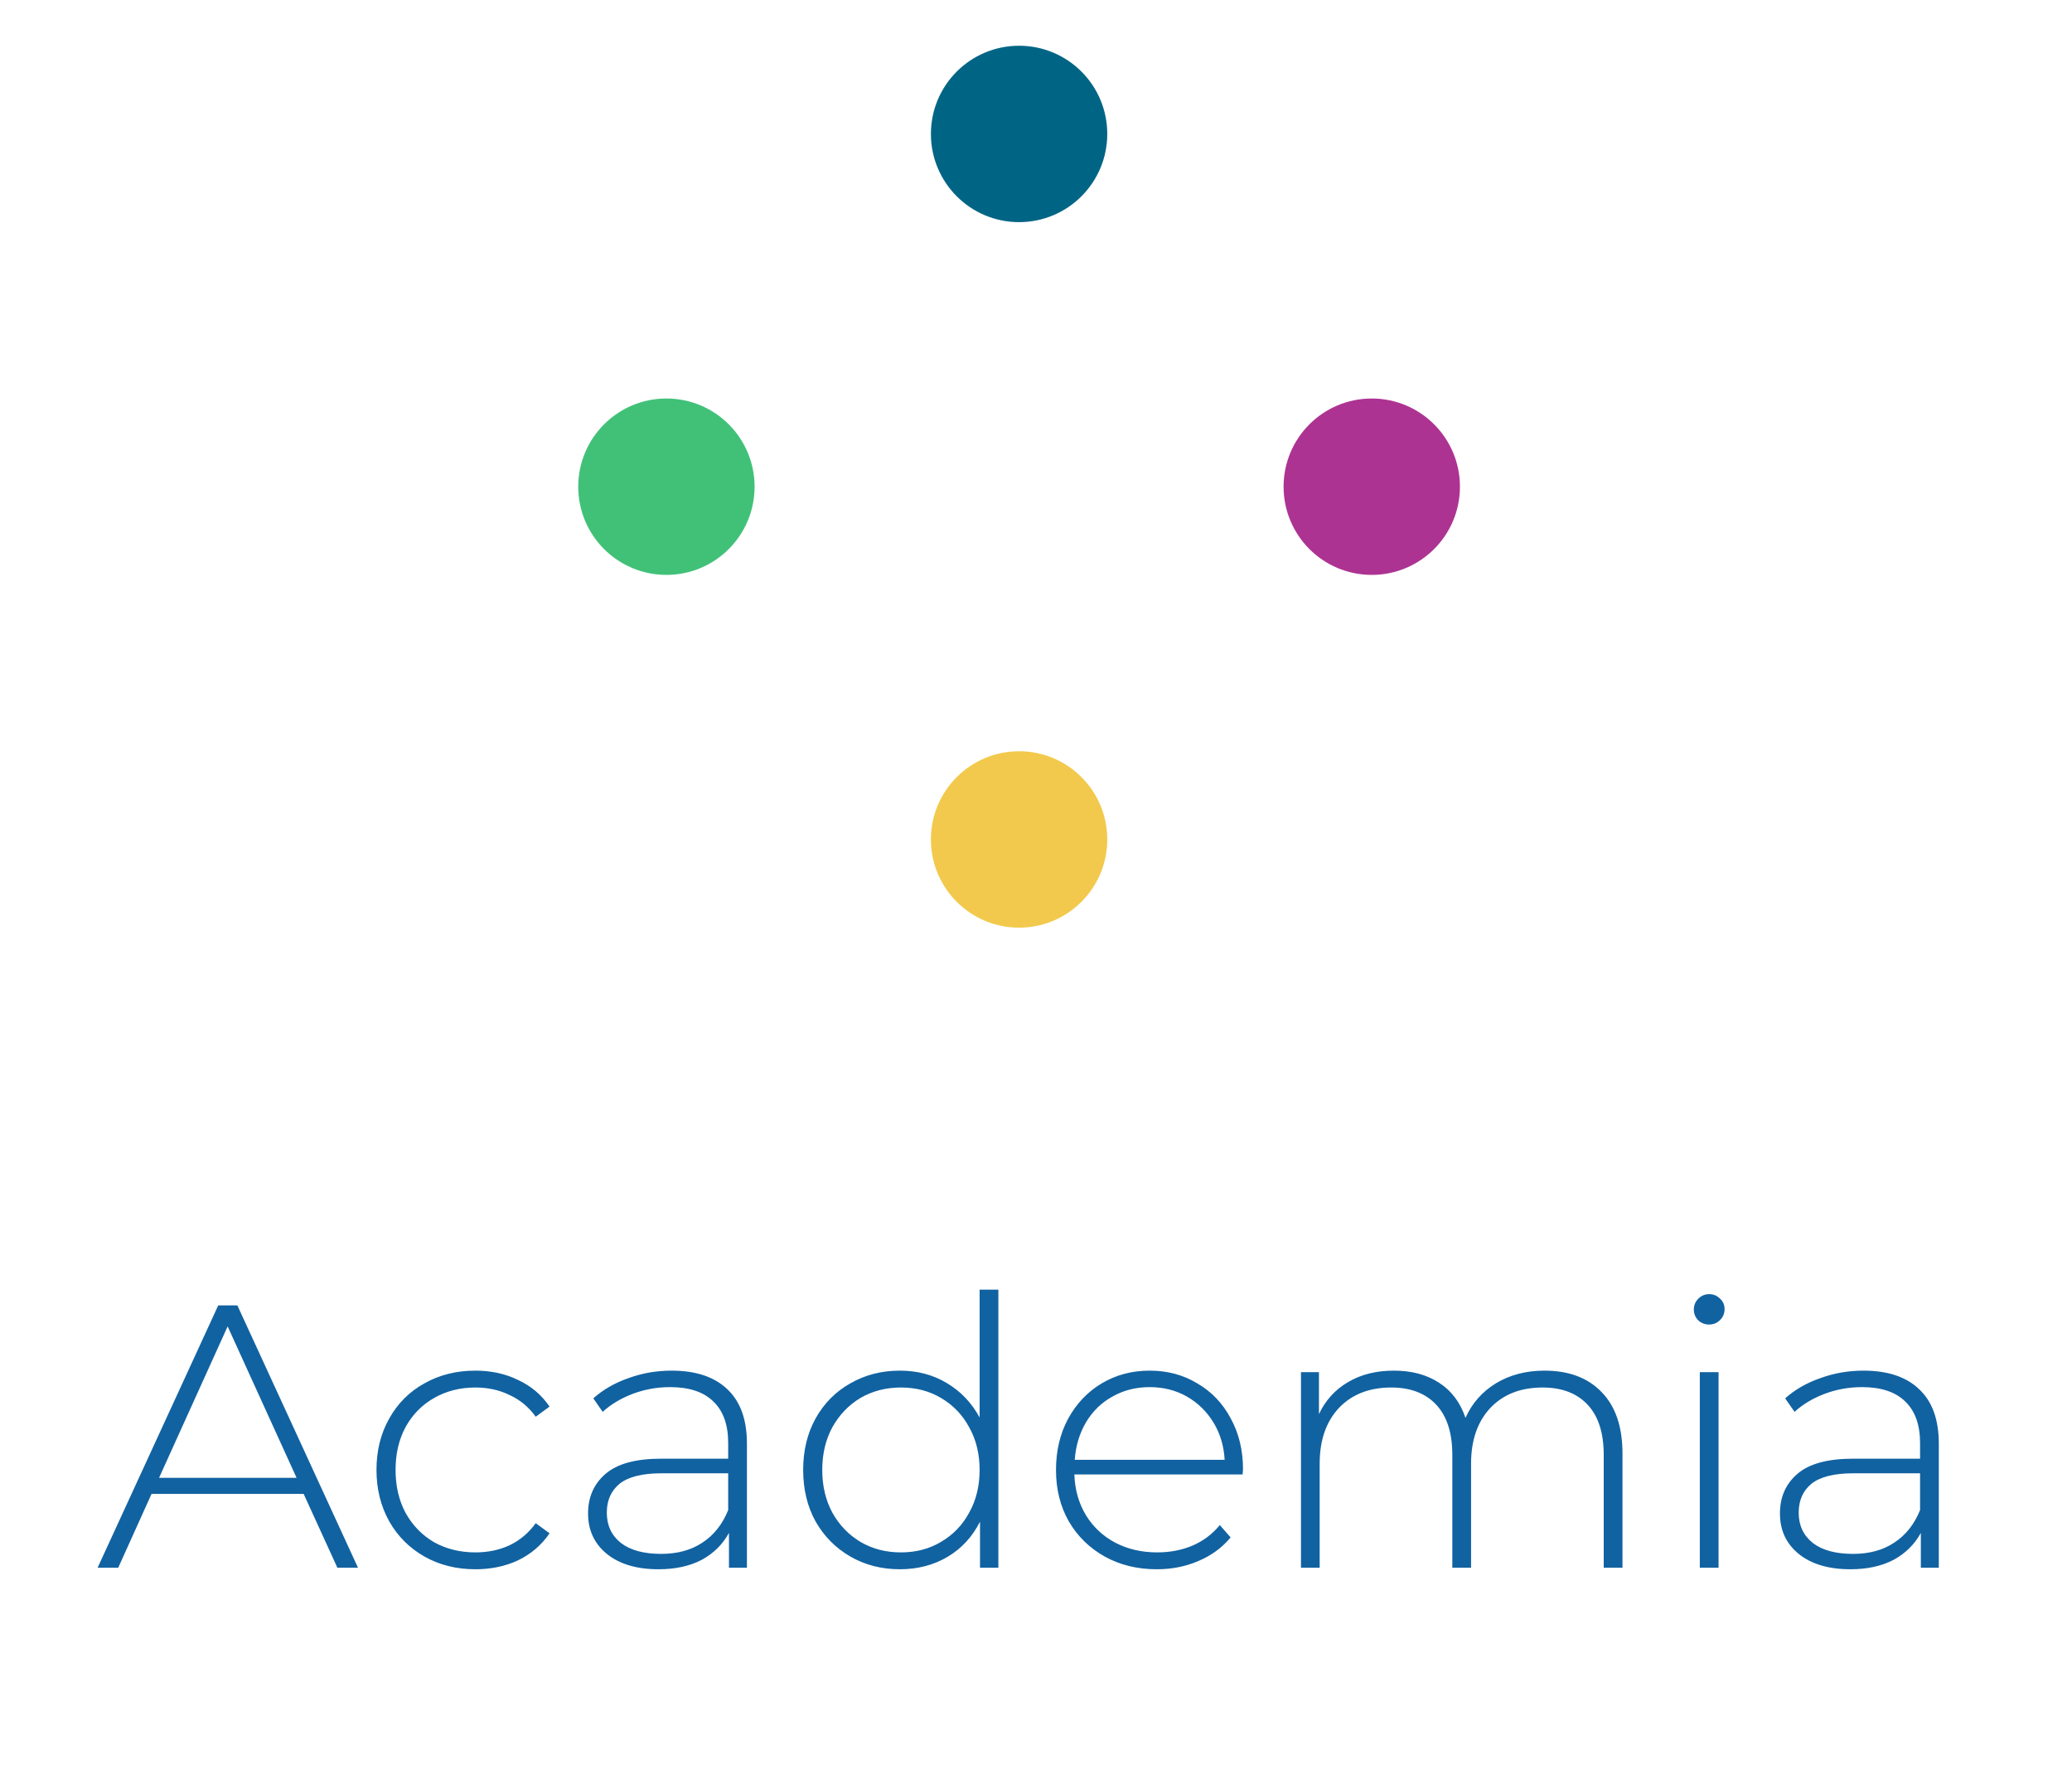
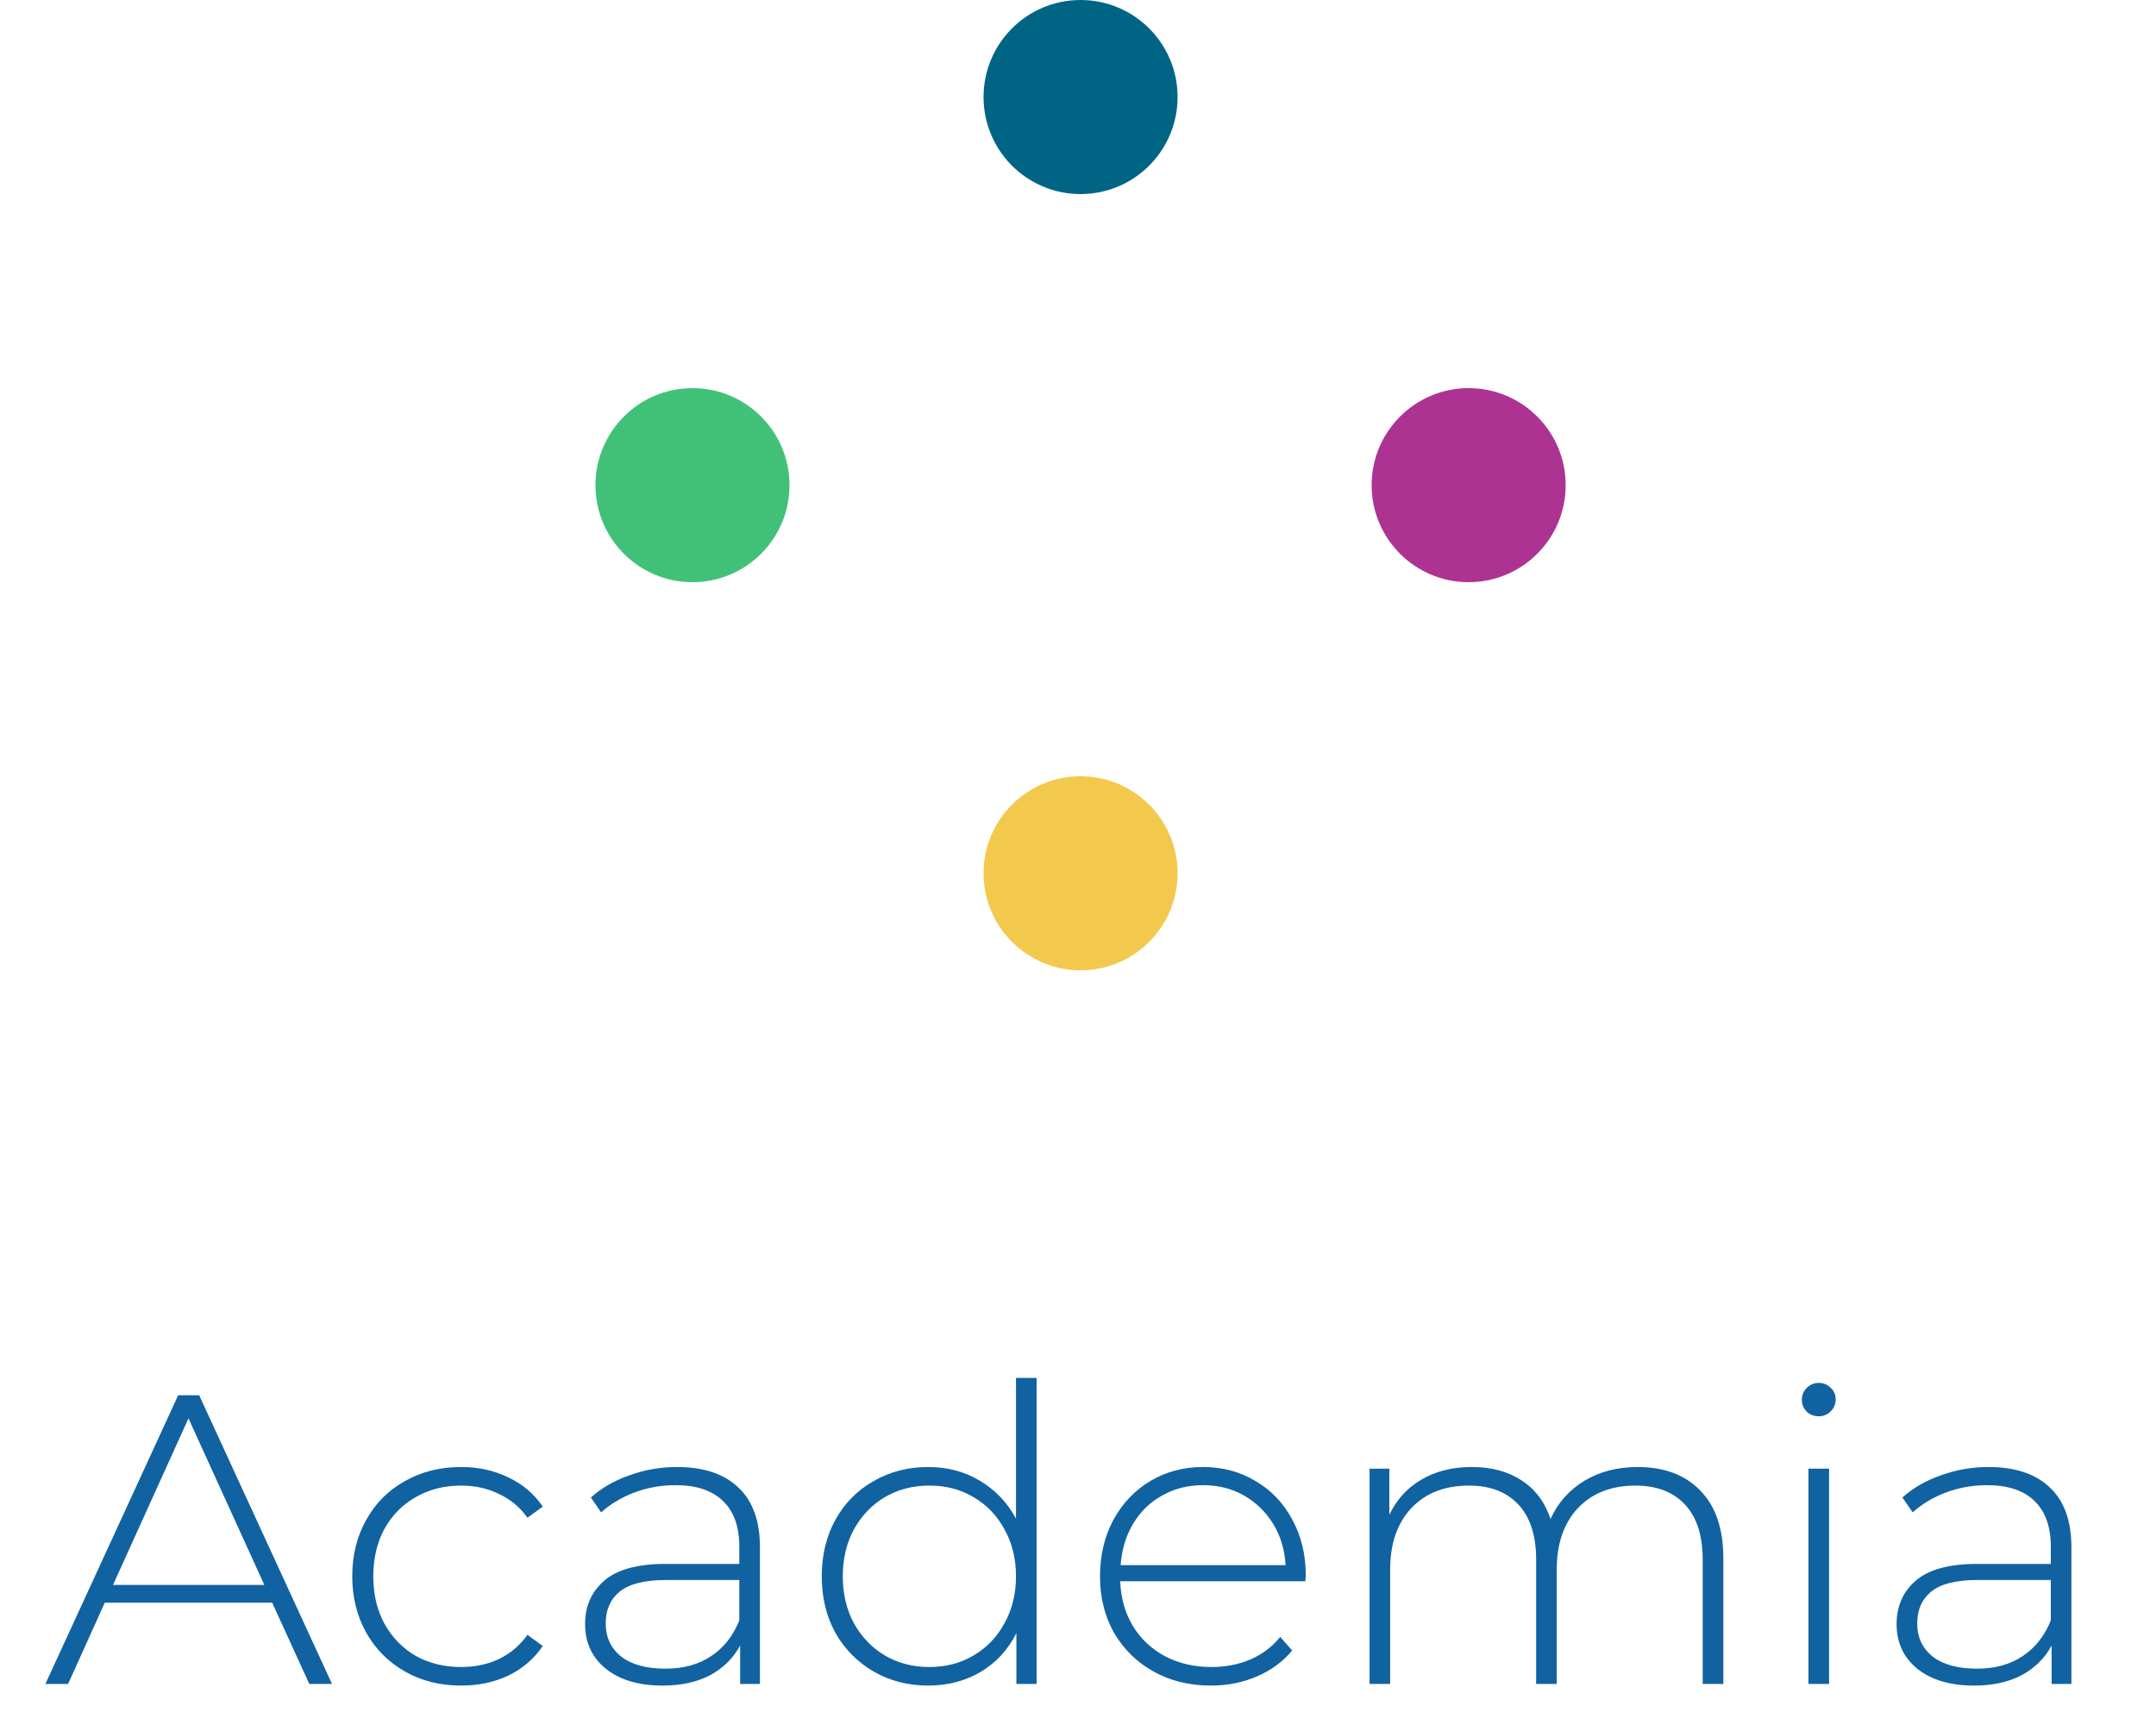
- <svg xmlns="http://www.w3.org/2000/svg" width="43" height="37" viewBox="0 0 43 37" fill="none">
-   <path d="M6.302 30.996H3.145L2.453 32.528H2.025L4.529 27.084H4.926L7.43 32.528H7.002L6.302 30.996ZM6.155 30.662L4.724 27.52L3.301 30.662H6.155ZM9.866 32.559C9.472 32.559 9.119 32.471 8.808 32.295C8.497 32.118 8.253 31.875 8.077 31.564C7.901 31.248 7.813 30.892 7.813 30.498C7.813 30.099 7.901 29.744 8.077 29.433C8.253 29.117 8.497 28.873 8.808 28.702C9.119 28.526 9.472 28.438 9.866 28.438C10.192 28.438 10.488 28.502 10.752 28.632C11.022 28.756 11.239 28.941 11.405 29.184L11.118 29.394C10.972 29.192 10.791 29.042 10.573 28.943C10.361 28.839 10.125 28.788 9.866 28.788C9.549 28.788 9.264 28.86 9.01 29.005C8.761 29.145 8.564 29.345 8.419 29.604C8.279 29.863 8.209 30.161 8.209 30.498C8.209 30.835 8.279 31.134 8.419 31.393C8.564 31.652 8.761 31.854 9.01 31.999C9.264 32.139 9.549 32.209 9.866 32.209C10.125 32.209 10.361 32.16 10.573 32.062C10.791 31.958 10.972 31.805 11.118 31.603L11.405 31.813C11.239 32.056 11.022 32.243 10.752 32.373C10.488 32.497 10.192 32.559 9.866 32.559ZM13.938 28.438C14.441 28.438 14.827 28.567 15.097 28.826C15.366 29.081 15.501 29.456 15.501 29.954V32.528H15.128V31.805C14.998 32.043 14.809 32.23 14.56 32.365C14.311 32.494 14.013 32.559 13.666 32.559C13.215 32.559 12.857 32.453 12.593 32.24C12.334 32.028 12.204 31.748 12.204 31.401C12.204 31.064 12.323 30.791 12.562 30.584C12.805 30.371 13.191 30.265 13.72 30.265H15.112V29.939C15.112 29.56 15.009 29.272 14.801 29.075C14.599 28.878 14.301 28.78 13.907 28.78C13.637 28.78 13.378 28.826 13.129 28.92C12.886 29.013 12.678 29.137 12.507 29.293L12.313 29.013C12.515 28.832 12.759 28.692 13.044 28.593C13.329 28.489 13.627 28.438 13.938 28.438ZM13.72 32.24C14.057 32.24 14.342 32.163 14.576 32.007C14.814 31.852 14.993 31.626 15.112 31.331V30.568H13.728C13.329 30.568 13.039 30.641 12.857 30.786C12.681 30.931 12.593 31.131 12.593 31.385C12.593 31.649 12.691 31.859 12.888 32.015C13.085 32.165 13.363 32.24 13.72 32.24ZM20.719 26.758V32.528H20.338V31.572C20.177 31.888 19.952 32.132 19.662 32.303C19.371 32.474 19.042 32.559 18.674 32.559C18.295 32.559 17.953 32.471 17.647 32.295C17.341 32.118 17.1 31.875 16.924 31.564C16.753 31.253 16.668 30.898 16.668 30.498C16.668 30.099 16.753 29.744 16.924 29.433C17.1 29.117 17.341 28.873 17.647 28.702C17.953 28.526 18.295 28.438 18.674 28.438C19.037 28.438 19.361 28.523 19.646 28.694C19.936 28.865 20.164 29.104 20.33 29.41V26.758H20.719ZM18.697 32.209C19.008 32.209 19.286 32.137 19.529 31.991C19.778 31.846 19.973 31.644 20.113 31.385C20.258 31.126 20.33 30.83 20.33 30.498C20.33 30.167 20.258 29.871 20.113 29.612C19.973 29.353 19.778 29.151 19.529 29.005C19.286 28.86 19.008 28.788 18.697 28.788C18.386 28.788 18.106 28.86 17.857 29.005C17.614 29.151 17.419 29.353 17.274 29.612C17.134 29.871 17.064 30.167 17.064 30.498C17.064 30.83 17.134 31.126 17.274 31.385C17.419 31.644 17.614 31.846 17.857 31.991C18.106 32.137 18.386 32.209 18.697 32.209ZM25.788 30.592H22.296C22.307 30.908 22.387 31.191 22.537 31.439C22.688 31.683 22.89 31.872 23.144 32.007C23.403 32.142 23.694 32.209 24.015 32.209C24.279 32.209 24.523 32.163 24.746 32.069C24.974 31.971 25.163 31.828 25.314 31.642L25.539 31.898C25.363 32.111 25.14 32.274 24.87 32.388C24.606 32.502 24.318 32.559 24.007 32.559C23.603 32.559 23.242 32.471 22.926 32.295C22.61 32.118 22.361 31.875 22.18 31.564C22.003 31.253 21.915 30.898 21.915 30.498C21.915 30.104 21.998 29.752 22.164 29.441C22.335 29.125 22.569 28.878 22.864 28.702C23.16 28.526 23.491 28.438 23.859 28.438C24.227 28.438 24.557 28.526 24.847 28.702C25.142 28.873 25.373 29.114 25.539 29.425C25.71 29.736 25.796 30.089 25.796 30.483L25.788 30.592ZM23.859 28.78C23.574 28.78 23.318 28.845 23.09 28.974C22.861 29.099 22.677 29.277 22.537 29.511C22.403 29.739 22.325 29.998 22.304 30.288H25.415C25.399 29.998 25.321 29.739 25.181 29.511C25.041 29.283 24.857 29.104 24.629 28.974C24.401 28.845 24.145 28.78 23.859 28.78ZM32.053 28.438C32.556 28.438 32.95 28.585 33.236 28.881C33.526 29.176 33.671 29.602 33.671 30.156V32.528H33.282V30.187C33.282 29.731 33.171 29.384 32.948 29.145C32.725 28.907 32.414 28.788 32.014 28.788C31.558 28.788 31.195 28.93 30.926 29.215C30.661 29.5 30.529 29.884 30.529 30.366V32.528H30.14V30.187C30.14 29.731 30.029 29.384 29.806 29.145C29.583 28.907 29.272 28.788 28.873 28.788C28.417 28.788 28.054 28.93 27.784 29.215C27.52 29.5 27.387 29.884 27.387 30.366V32.528H26.999V28.469H27.372V29.34C27.507 29.055 27.706 28.834 27.971 28.679C28.24 28.518 28.559 28.438 28.927 28.438C29.295 28.438 29.606 28.521 29.86 28.686C30.12 28.852 30.304 29.096 30.413 29.418C30.547 29.117 30.757 28.878 31.043 28.702C31.333 28.526 31.67 28.438 32.053 28.438ZM35.276 28.469H35.665V32.528H35.276V28.469ZM35.471 27.481C35.383 27.481 35.308 27.453 35.245 27.396C35.183 27.333 35.152 27.258 35.152 27.17C35.152 27.082 35.183 27.007 35.245 26.945C35.308 26.882 35.383 26.851 35.471 26.851C35.559 26.851 35.634 26.882 35.696 26.945C35.759 27.002 35.79 27.074 35.79 27.162C35.79 27.25 35.759 27.326 35.696 27.388C35.634 27.45 35.559 27.481 35.471 27.481ZM38.673 28.438C39.176 28.438 39.562 28.567 39.831 28.826C40.101 29.081 40.236 29.456 40.236 29.954V32.528H39.863V31.805C39.733 32.043 39.544 32.23 39.295 32.365C39.046 32.494 38.748 32.559 38.401 32.559C37.95 32.559 37.592 32.453 37.328 32.24C37.068 32.028 36.939 31.748 36.939 31.401C36.939 31.064 37.058 30.791 37.296 30.584C37.54 30.371 37.926 30.265 38.455 30.265H39.847V29.939C39.847 29.56 39.743 29.272 39.536 29.075C39.334 28.878 39.036 28.78 38.642 28.78C38.372 28.78 38.113 28.826 37.864 28.92C37.62 29.013 37.413 29.137 37.242 29.293L37.047 29.013C37.25 28.832 37.493 28.692 37.779 28.593C38.064 28.489 38.362 28.438 38.673 28.438ZM38.455 32.24C38.792 32.24 39.077 32.163 39.31 32.007C39.549 31.852 39.728 31.626 39.847 31.331V30.568H38.463C38.064 30.568 37.773 30.641 37.592 30.786C37.416 30.931 37.328 31.131 37.328 31.385C37.328 31.649 37.426 31.859 37.623 32.015C37.82 32.165 38.097 32.24 38.455 32.24Z" fill="#1162A1" />
-   <circle cx="21.149" cy="17.417" r="1.83" fill="#F2C94C" />
-   <circle cx="13.83" cy="10.098" r="1.83" fill="#41C178" />
-   <circle cx="28.468" cy="10.098" r="1.83" fill="#AD3392" />
-   <circle cx="21.149" cy="2.779" r="1.83" fill="#006585" />
+ <svg xmlns="http://www.w3.org/2000/svg" width="105" height="84" viewBox="0 0 105 84" fill="none">
+   <path d="M13.256 78.044H5.103L3.316 82H2.211L8.677 67.943H9.701L16.168 82H15.063L13.256 78.044ZM12.874 77.18L9.179 69.068L5.504 77.18H12.874ZM22.457 82.08C21.439 82.08 20.529 81.853 19.726 81.398C18.923 80.942 18.293 80.313 17.838 79.51C17.383 78.693 17.155 77.776 17.155 76.759C17.155 75.728 17.383 74.811 17.838 74.008C18.293 73.191 18.923 72.562 19.726 72.12C20.529 71.665 21.439 71.437 22.457 71.437C23.3 71.437 24.063 71.605 24.746 71.939C25.442 72.261 26.005 72.736 26.433 73.365L25.69 73.907C25.315 73.385 24.846 72.997 24.284 72.743C23.735 72.475 23.126 72.341 22.457 72.341C21.64 72.341 20.904 72.528 20.248 72.903C19.605 73.265 19.097 73.78 18.722 74.45C18.36 75.119 18.18 75.889 18.18 76.759C18.18 77.629 18.36 78.399 18.722 79.068C19.097 79.737 19.605 80.26 20.248 80.635C20.904 80.996 21.64 81.177 22.457 81.177C23.126 81.177 23.735 81.049 24.284 80.795C24.846 80.527 25.315 80.132 25.69 79.61L26.433 80.153C26.005 80.782 25.442 81.264 24.746 81.598C24.063 81.92 23.3 82.08 22.457 82.08ZM32.973 71.437C34.272 71.437 35.269 71.772 35.965 72.441C36.661 73.097 37.01 74.068 37.01 75.353V82H36.046V80.132C35.711 80.748 35.222 81.23 34.58 81.578C33.937 81.913 33.167 82.08 32.27 82.08C31.106 82.08 30.182 81.806 29.499 81.257C28.83 80.708 28.495 79.985 28.495 79.088C28.495 78.218 28.803 77.515 29.419 76.98C30.048 76.431 31.045 76.156 32.411 76.156H36.005V75.313C36.005 74.336 35.738 73.593 35.202 73.084C34.68 72.575 33.91 72.321 32.893 72.321C32.197 72.321 31.527 72.441 30.885 72.682C30.256 72.923 29.72 73.245 29.278 73.646L28.776 72.923C29.298 72.455 29.927 72.093 30.664 71.839C31.4 71.571 32.17 71.437 32.973 71.437ZM32.411 81.257C33.281 81.257 34.017 81.056 34.62 80.655C35.236 80.253 35.697 79.671 36.005 78.907V76.939H32.431C31.4 76.939 30.65 77.127 30.182 77.502C29.727 77.877 29.499 78.392 29.499 79.048C29.499 79.731 29.753 80.273 30.262 80.675C30.771 81.063 31.487 81.257 32.411 81.257ZM50.484 67.1V82H49.5V79.53C49.085 80.347 48.502 80.976 47.753 81.418C47.003 81.859 46.153 82.08 45.202 82.08C44.225 82.08 43.341 81.853 42.552 81.398C41.762 80.942 41.139 80.313 40.684 79.51C40.242 78.707 40.021 77.79 40.021 76.759C40.021 75.728 40.242 74.811 40.684 74.008C41.139 73.191 41.762 72.562 42.552 72.12C43.341 71.665 44.225 71.437 45.202 71.437C46.139 71.437 46.976 71.658 47.712 72.1C48.462 72.542 49.051 73.158 49.48 73.947V67.1H50.484ZM45.263 81.177C46.066 81.177 46.782 80.989 47.411 80.614C48.054 80.24 48.556 79.717 48.917 79.048C49.292 78.379 49.48 77.616 49.48 76.759C49.48 75.902 49.292 75.139 48.917 74.47C48.556 73.8 48.054 73.278 47.411 72.903C46.782 72.528 46.066 72.341 45.263 72.341C44.459 72.341 43.736 72.528 43.094 72.903C42.465 73.278 41.962 73.8 41.588 74.47C41.226 75.139 41.045 75.902 41.045 76.759C41.045 77.616 41.226 78.379 41.588 79.048C41.962 79.717 42.465 80.24 43.094 80.614C43.736 80.989 44.459 81.177 45.263 81.177ZM63.573 77H54.556C54.583 77.816 54.791 78.546 55.179 79.189C55.567 79.818 56.089 80.306 56.745 80.655C57.414 81.003 58.164 81.177 58.994 81.177C59.677 81.177 60.306 81.056 60.882 80.815C61.471 80.561 61.959 80.193 62.348 79.711L62.93 80.373C62.475 80.922 61.899 81.344 61.203 81.638C60.52 81.933 59.777 82.08 58.974 82.08C57.93 82.08 56.999 81.853 56.183 81.398C55.366 80.942 54.724 80.313 54.255 79.51C53.8 78.707 53.572 77.79 53.572 76.759C53.572 75.741 53.786 74.831 54.215 74.028C54.657 73.211 55.259 72.575 56.022 72.12C56.785 71.665 57.642 71.437 58.593 71.437C59.543 71.437 60.393 71.665 61.143 72.12C61.906 72.562 62.502 73.184 62.93 73.988C63.372 74.791 63.593 75.701 63.593 76.719L63.573 77ZM58.593 72.321C57.856 72.321 57.194 72.488 56.605 72.823C56.015 73.144 55.54 73.606 55.179 74.209C54.831 74.797 54.63 75.467 54.576 76.217H62.609C62.569 75.467 62.368 74.797 62.006 74.209C61.645 73.619 61.17 73.158 60.581 72.823C59.992 72.488 59.329 72.321 58.593 72.321ZM79.752 71.437C81.05 71.437 82.068 71.819 82.804 72.582C83.554 73.345 83.929 74.443 83.929 75.875V82H82.924V75.956C82.924 74.778 82.637 73.88 82.061 73.265C81.485 72.649 80.682 72.341 79.651 72.341C78.473 72.341 77.536 72.709 76.84 73.445C76.157 74.182 75.816 75.172 75.816 76.417V82H74.812V75.956C74.812 74.778 74.524 73.88 73.948 73.265C73.373 72.649 72.569 72.341 71.538 72.341C70.36 72.341 69.423 72.709 68.727 73.445C68.044 74.182 67.703 75.172 67.703 76.417V82H66.699V71.518H67.663V73.767C68.011 73.03 68.526 72.461 69.209 72.06C69.905 71.645 70.728 71.437 71.679 71.437C72.629 71.437 73.433 71.651 74.089 72.08C74.758 72.508 75.233 73.138 75.514 73.968C75.863 73.191 76.405 72.575 77.141 72.12C77.891 71.665 78.761 71.437 79.752 71.437ZM88.074 71.518H89.078V82H88.074V71.518ZM88.576 68.967C88.349 68.967 88.155 68.894 87.994 68.746C87.833 68.586 87.753 68.392 87.753 68.164C87.753 67.936 87.833 67.742 87.994 67.582C88.155 67.421 88.349 67.341 88.576 67.341C88.804 67.341 88.998 67.421 89.159 67.582C89.319 67.729 89.4 67.916 89.4 68.144C89.4 68.372 89.319 68.566 89.159 68.726C88.998 68.887 88.804 68.967 88.576 68.967ZM96.845 71.437C98.143 71.437 99.141 71.772 99.837 72.441C100.533 73.097 100.881 74.068 100.881 75.353V82H99.917V80.132C99.582 80.748 99.094 81.23 98.451 81.578C97.809 81.913 97.039 82.08 96.142 82.08C94.977 82.08 94.053 81.806 93.371 81.257C92.701 80.708 92.367 79.985 92.367 79.088C92.367 78.218 92.674 77.515 93.29 76.98C93.919 76.431 94.917 76.156 96.282 76.156H99.877V75.313C99.877 74.336 99.609 73.593 99.074 73.084C98.552 72.575 97.782 72.321 96.764 72.321C96.068 72.321 95.399 72.441 94.756 72.682C94.127 72.923 93.591 73.245 93.15 73.646L92.648 72.923C93.17 72.455 93.799 72.093 94.535 71.839C95.272 71.571 96.041 71.437 96.845 71.437ZM96.282 81.257C97.153 81.257 97.889 81.056 98.491 80.655C99.107 80.253 99.569 79.671 99.877 78.907V76.939H96.302C95.272 76.939 94.522 77.127 94.053 77.502C93.598 77.877 93.371 78.392 93.371 79.048C93.371 79.731 93.625 80.273 94.134 80.675C94.642 81.063 95.359 81.257 96.282 81.257Z" fill="#1162A1" />
+   <circle cx="52.625" cy="42.525" r="4.725" fill="#F2C94C" />
+   <circle cx="33.725" cy="23.625" r="4.725" fill="#41C178" />
+   <circle cx="71.525" cy="23.625" r="4.725" fill="#AD3392" />
+   <circle cx="52.625" cy="4.725" r="4.725" fill="#006585" />
</svg>
